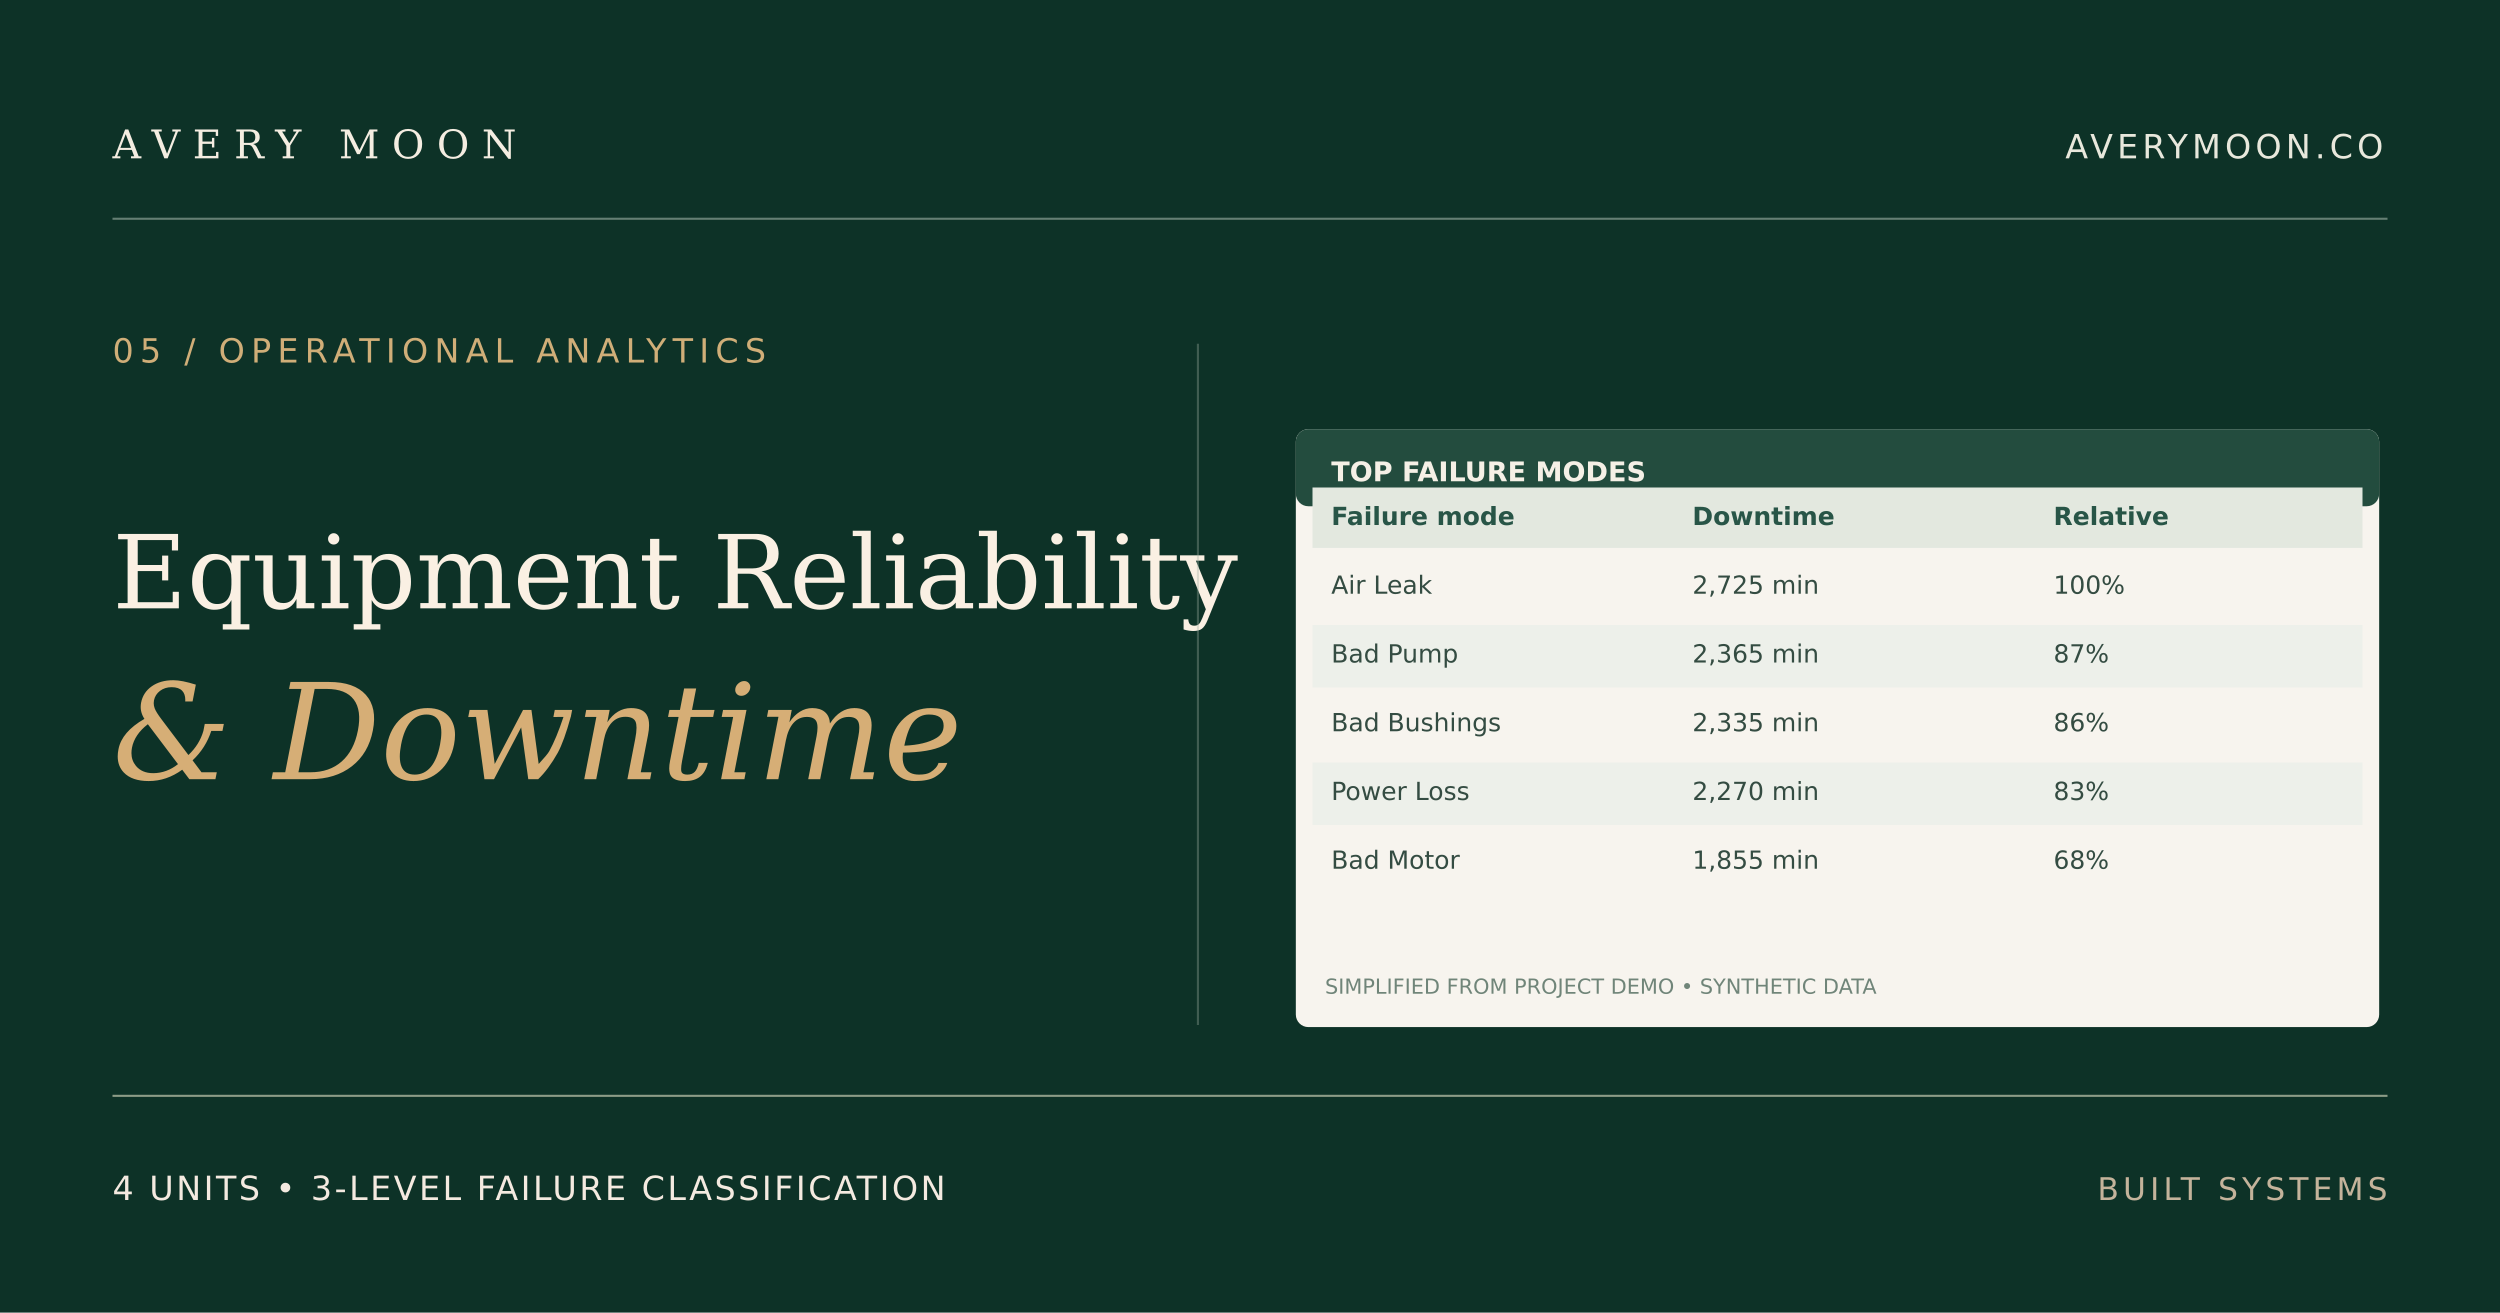
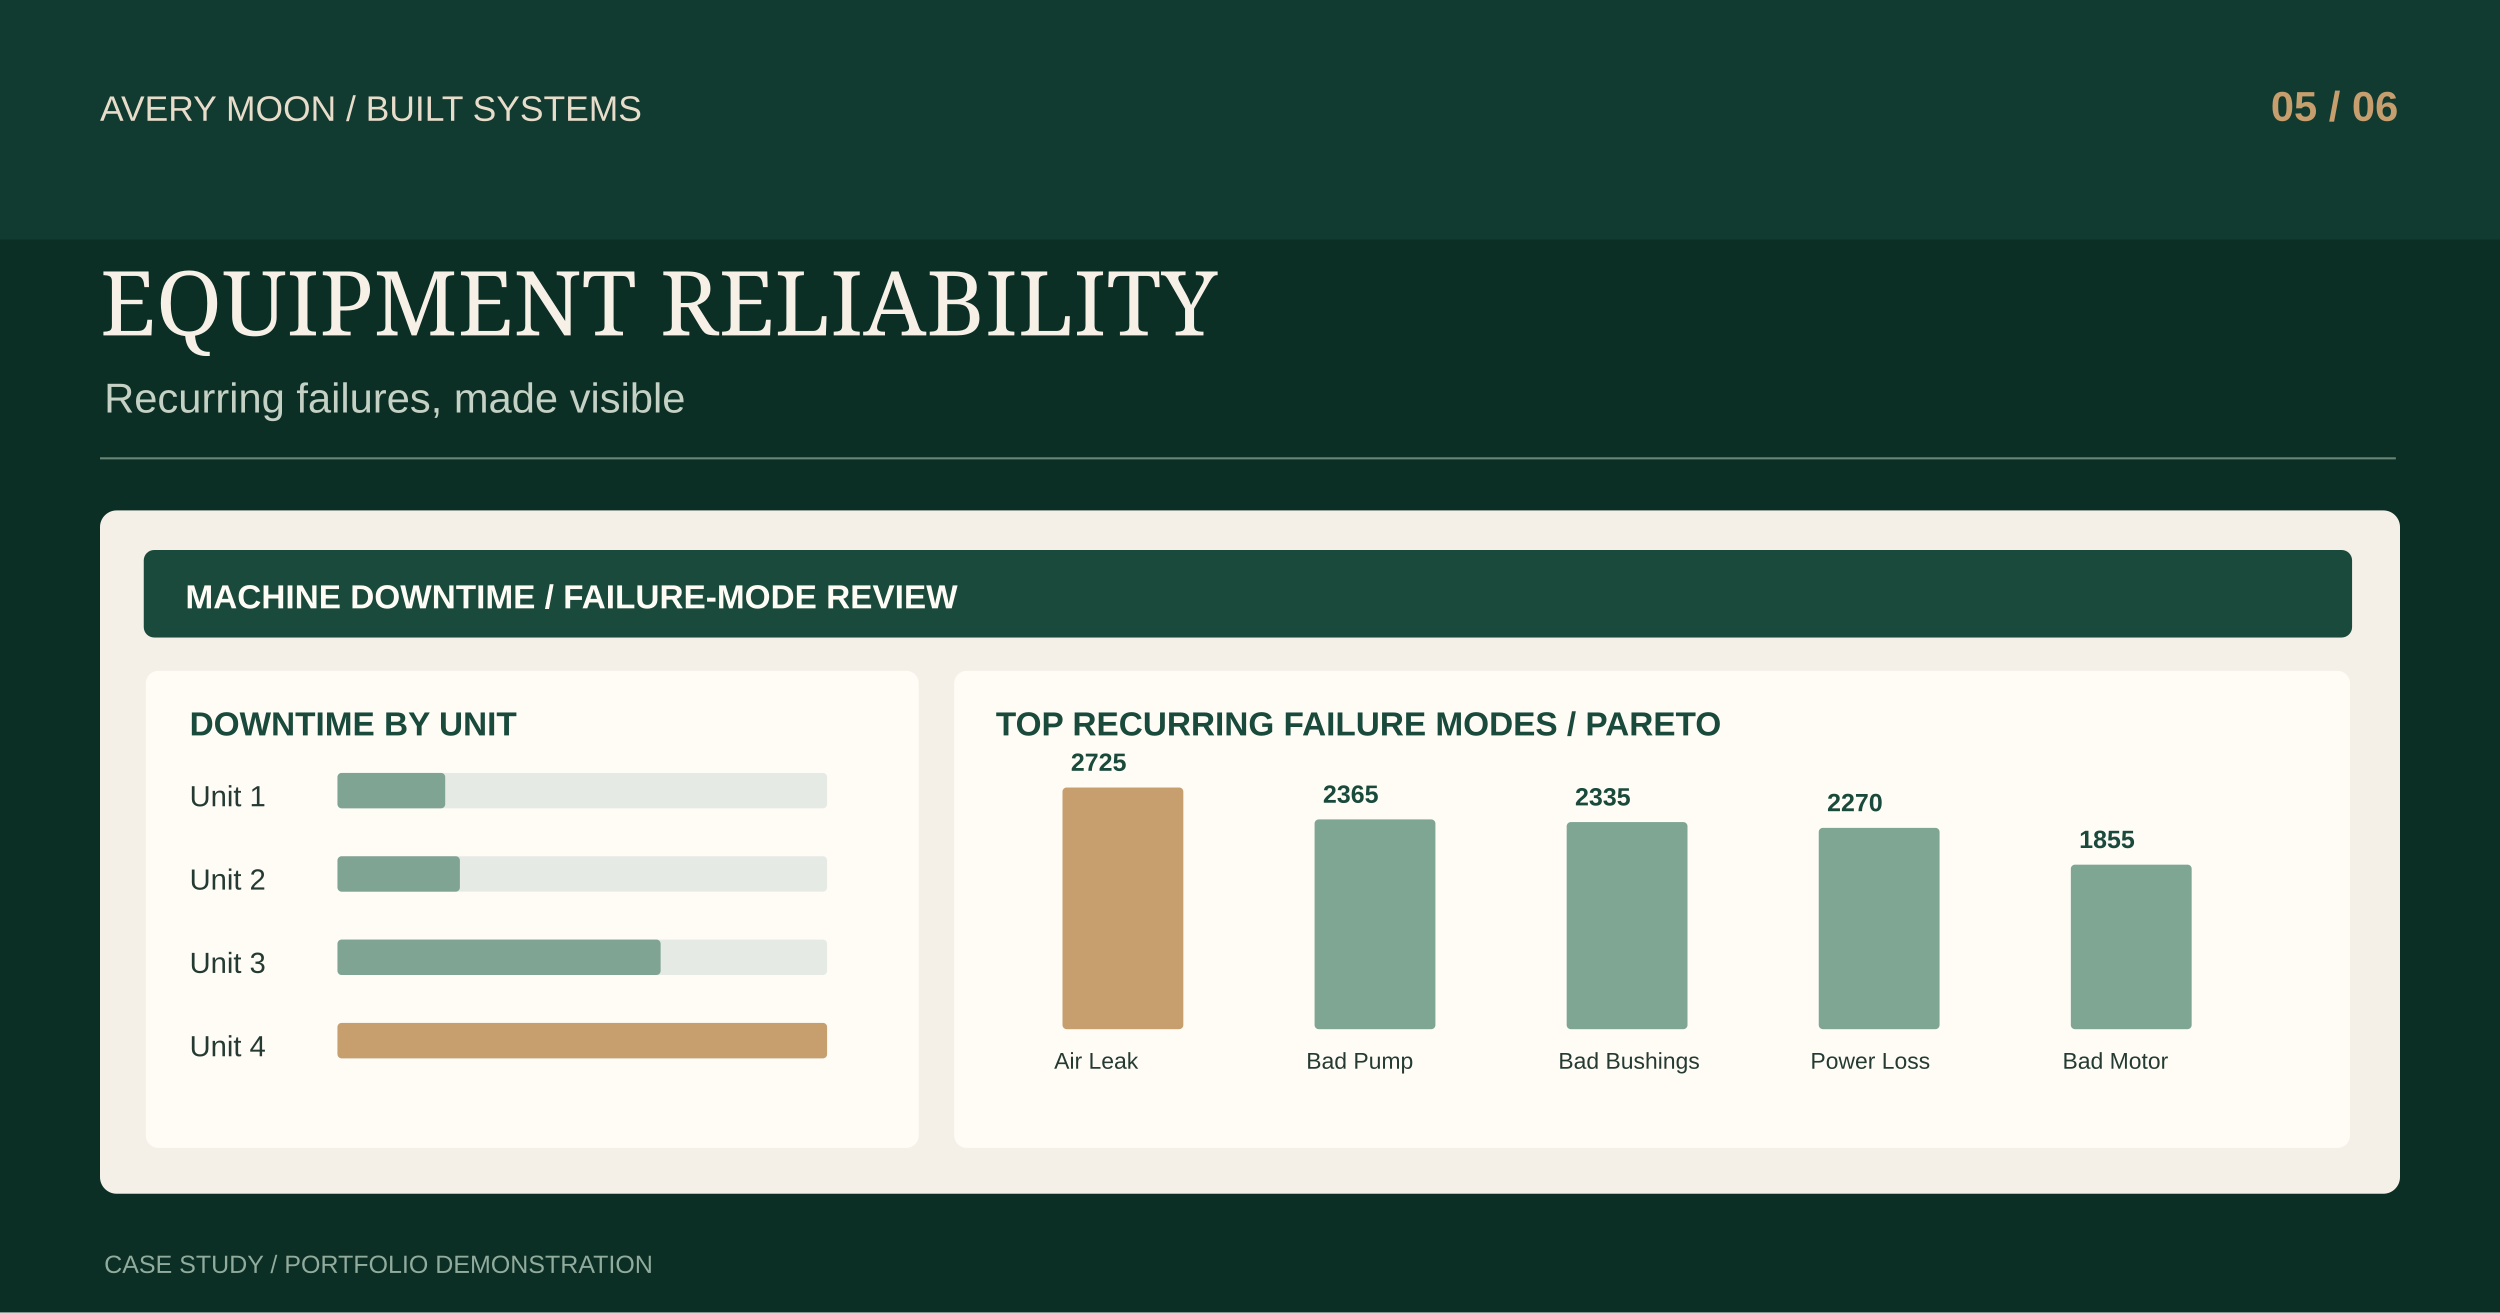
<svg xmlns="http://www.w3.org/2000/svg" width="1200" height="630" viewBox="0 0 1200 630">
-   <rect width="1200" height="630" fill="#092B22" />
-   <rect width="1200" height="630" fill="#153C2F" opacity=".40" />
-   <text x="54" y="76" fill="#F4EDE1" font-family="Georgia,DejaVu Serif,serif" font-size="19" letter-spacing="6">AVERY MOON</text>
-   <text x="1144" y="76" text-anchor="end" fill="#E8E8DC" font-family="DejaVu Sans,sans-serif" font-size="16" letter-spacing="2">AVERYMOON.CO</text>
-   <line x1="54" y1="105" x2="1146" y2="105" stroke="#9EB3A6" opacity=".6" />
-   <text x="54" y="174" fill="#D0AE78" font-family="DejaVu Sans,sans-serif" font-size="16" letter-spacing="3">05 / OPERATIONAL ANALYTICS</text>
-   <text x="54" y="292" fill="#FAF0E3" font-family="Georgia,DejaVu Serif,serif" font-size="49">Equipment Reliability</text>
-   <text x="54" y="374" fill="#D6AE76" font-family="Georgia,DejaVu Serif,serif" font-size="64" font-style="italic">&amp; Downtime</text>
-   <path d="M575 165V492" stroke="#A0B0A4" opacity=".35" />
-   <g>
-     <rect x="622" y="206" width="520" height="287" rx="6" fill="#F7F4EE" />
-     <rect x="622" y="206" width="520" height="37" rx="6" fill="#234C3E" />
-     <text x="639" y="231" font-family="DejaVu Sans,sans-serif" font-size="13" font-weight="bold" fill="#F5F0E6">TOP FAILURE MODES</text>
-     <rect x="630" y="234" width="504" height="29" fill="#E3E8DF" />
-     <text x="639" y="252" font-family="DejaVu Sans,sans-serif" font-size="12" font-weight="bold" fill="#285547">Failure mode</text>
-     <text x="812.333" y="252" font-family="DejaVu Sans,sans-serif" font-size="12" font-weight="bold" fill="#285547">Downtime</text>
-     <text x="985.667" y="252" font-family="DejaVu Sans,sans-serif" font-size="12" font-weight="bold" fill="#285547">Relative</text>
-     <text x="639" y="285" font-family="DejaVu Sans,sans-serif" font-size="12" font-weight="normal" fill="#344C42">Air Leak</text>
-     <text x="812.333" y="285" font-family="DejaVu Sans,sans-serif" font-size="12" font-weight="normal" fill="#344C42">2,725 min</text>
-     <text x="985.667" y="285" font-family="DejaVu Sans,sans-serif" font-size="12" font-weight="normal" fill="#344C42">100%</text>
-     <rect x="630" y="300" width="504" height="30" fill="#EDF0EA" />
-     <text x="639" y="318" font-family="DejaVu Sans,sans-serif" font-size="12" font-weight="normal" fill="#344C42">Bad Pump</text>
-     <text x="812.333" y="318" font-family="DejaVu Sans,sans-serif" font-size="12" font-weight="normal" fill="#344C42">2,365 min</text>
-     <text x="985.667" y="318" font-family="DejaVu Sans,sans-serif" font-size="12" font-weight="normal" fill="#344C42">87%</text>
-     <text x="639" y="351" font-family="DejaVu Sans,sans-serif" font-size="12" font-weight="normal" fill="#344C42">Bad Bushings</text>
-     <text x="812.333" y="351" font-family="DejaVu Sans,sans-serif" font-size="12" font-weight="normal" fill="#344C42">2,335 min</text>
-     <text x="985.667" y="351" font-family="DejaVu Sans,sans-serif" font-size="12" font-weight="normal" fill="#344C42">86%</text>
-     <rect x="630" y="366" width="504" height="30" fill="#EDF0EA" />
-     <text x="639" y="384" font-family="DejaVu Sans,sans-serif" font-size="12" font-weight="normal" fill="#344C42">Power Loss</text>
-     <text x="812.333" y="384" font-family="DejaVu Sans,sans-serif" font-size="12" font-weight="normal" fill="#344C42">2,270 min</text>
-     <text x="985.667" y="384" font-family="DejaVu Sans,sans-serif" font-size="12" font-weight="normal" fill="#344C42">83%</text>
-     <text x="639" y="417" font-family="DejaVu Sans,sans-serif" font-size="12" font-weight="normal" fill="#344C42">Bad Motor</text>
-     <text x="812.333" y="417" font-family="DejaVu Sans,sans-serif" font-size="12" font-weight="normal" fill="#344C42">1,855 min</text>
-     <text x="985.667" y="417" font-family="DejaVu Sans,sans-serif" font-size="12" font-weight="normal" fill="#344C42">68%</text>
-     <text x="636" y="477" font-family="DejaVu Sans,sans-serif" font-size="10" fill="#708579">SIMPLIFIED FROM PROJECT DEMO • SYNTHETIC DATA</text>
-   </g>
-   <line x1="54" y1="526" x2="1146" y2="526" stroke="#B7BFA7" opacity=".75" />
-   <text x="54" y="576" fill="#F4EAE0" font-family="DejaVu Sans,sans-serif" font-size="16" letter-spacing="1.2">4 UNITS  •  3-LEVEL FAILURE CLASSIFICATION</text>
-   <text x="1146" y="576" text-anchor="end" fill="#C4B39B" font-family="DejaVu Sans,sans-serif" font-size="15" letter-spacing="2">BUILT SYSTEMS</text>
+   <rect x="0" y="0" width="1200" height="630" rx="0" fill="#0B2E25" />
+   <rect x="0" y="0" width="1200" height="115" rx="0" fill="#113B30" />
+   <text x="48" y="58" fill="#E8DCCB" font-family="Arial" font-size="17" font-weight="normal">AVERY MOON  /  BUILT SYSTEMS</text>
+   <text x="1090" y="58" fill="#C79E6D" font-family="Arial" font-size="20" font-weight="bold">05 / 06</text>
+   <text x="48" y="161" fill="#F6F0E7" font-family="Georgia" font-size="43" font-weight="normal">EQUIPMENT RELIABILITY</text>
+   <text x="50" y="198" fill="#C4D1C4" font-family="Arial" font-size="20" font-weight="normal">Recurring failures, made visible</text>
+   <path d="M48 220L1150 220" stroke="#678678" stroke-width="1" />
+   <rect x="48" y="245" width="1104" height="328" rx="8" fill="#F4F0E8" />
+   <rect x="69" y="264" width="1060" height="42" rx="5" fill="#194A3B" />
+   <text x="89" y="292" fill="#FFFCF6" font-family="Arial" font-size="16" font-weight="bold">MACHINE DOWNTIME  /  FAILURE-MODE REVIEW</text>
+   <rect x="70" y="322" width="371" height="229" rx="6" fill="#FFFCF6" />
+   <text x="91" y="353" fill="#194A3B" font-family="Arial" font-size="16" font-weight="bold">DOWNTIME BY UNIT</text>
+   <text x="91" y="387" fill="#243A32" font-family="Arial" font-size="14" font-weight="normal">Unit 1</text>
+   <rect x="162" y="371" width="235" height="17" rx="2" fill="#E5EAE4" />
+   <rect x="162" y="371" width="51.7" height="17" rx="2" fill="#80A493" />
+   <text x="91" y="427" fill="#243A32" font-family="Arial" font-size="14" font-weight="normal">Unit 2</text>
+   <rect x="162" y="411" width="235" height="17" rx="2" fill="#E5EAE4" />
+   <rect x="162" y="411" width="58.75" height="17" rx="2" fill="#80A493" />
+   <text x="91" y="467" fill="#243A32" font-family="Arial" font-size="14" font-weight="normal">Unit 3</text>
+   <rect x="162" y="451" width="235" height="17" rx="2" fill="#E5EAE4" />
+   <rect x="162" y="451" width="155.1" height="17" rx="2" fill="#80A493" />
+   <text x="91" y="507" fill="#243A32" font-family="Arial" font-size="14" font-weight="normal">Unit 4</text>
+   <rect x="162" y="491" width="235" height="17" rx="2" fill="#E5EAE4" />
+   <rect x="162" y="491" width="235" height="17" rx="2" fill="#C79E6D" />
+   <rect x="458" y="322" width="670" height="229" rx="6" fill="#FFFCF6" />
+   <text x="478" y="353" fill="#194A3B" font-family="Arial" font-size="16" font-weight="bold">TOP RECURRING FAILURE MODES  /  PARETO</text>
+   <rect x="510" y="378" width="58" height="116" rx="2" fill="#C79E6D" />
+   <text x="506" y="513" fill="#243A32" font-family="Arial" font-size="11" font-weight="normal">Air Leak</text>
+   <text x="514" y="370" fill="#194A3B" font-family="Arial" font-size="12" font-weight="bold">2725</text>
+   <rect x="631" y="393.325" width="58" height="100.675" rx="2" fill="#7FA593" />
+   <text x="627" y="513" fill="#243A32" font-family="Arial" font-size="11" font-weight="normal">Bad Pump</text>
+   <text x="635" y="385.325" fill="#194A3B" font-family="Arial" font-size="12" font-weight="bold">2365</text>
+   <rect x="752" y="394.602" width="58" height="99.398" rx="2" fill="#7FA593" />
+   <text x="748" y="513" fill="#243A32" font-family="Arial" font-size="11" font-weight="normal">Bad Bushings</text>
+   <text x="756" y="386.602" fill="#194A3B" font-family="Arial" font-size="12" font-weight="bold">2335</text>
+   <rect x="873" y="397.369" width="58" height="96.631" rx="2" fill="#7FA593" />
+   <text x="869" y="513" fill="#243A32" font-family="Arial" font-size="11" font-weight="normal">Power Loss</text>
+   <text x="877" y="389.369" fill="#194A3B" font-family="Arial" font-size="12" font-weight="bold">2270</text>
+   <rect x="994" y="415.035" width="58" height="78.965" rx="2" fill="#7FA593" />
+   <text x="990" y="513" fill="#243A32" font-family="Arial" font-size="11" font-weight="normal">Bad Motor</text>
+   <text x="998" y="407.035" fill="#194A3B" font-family="Arial" font-size="12" font-weight="bold">1855</text>
+   <text x="50" y="611" fill="#91AB9D" font-family="Arial" font-size="12" font-weight="normal">CASE STUDY  /  PORTFOLIO DEMONSTRATION</text>
</svg>
